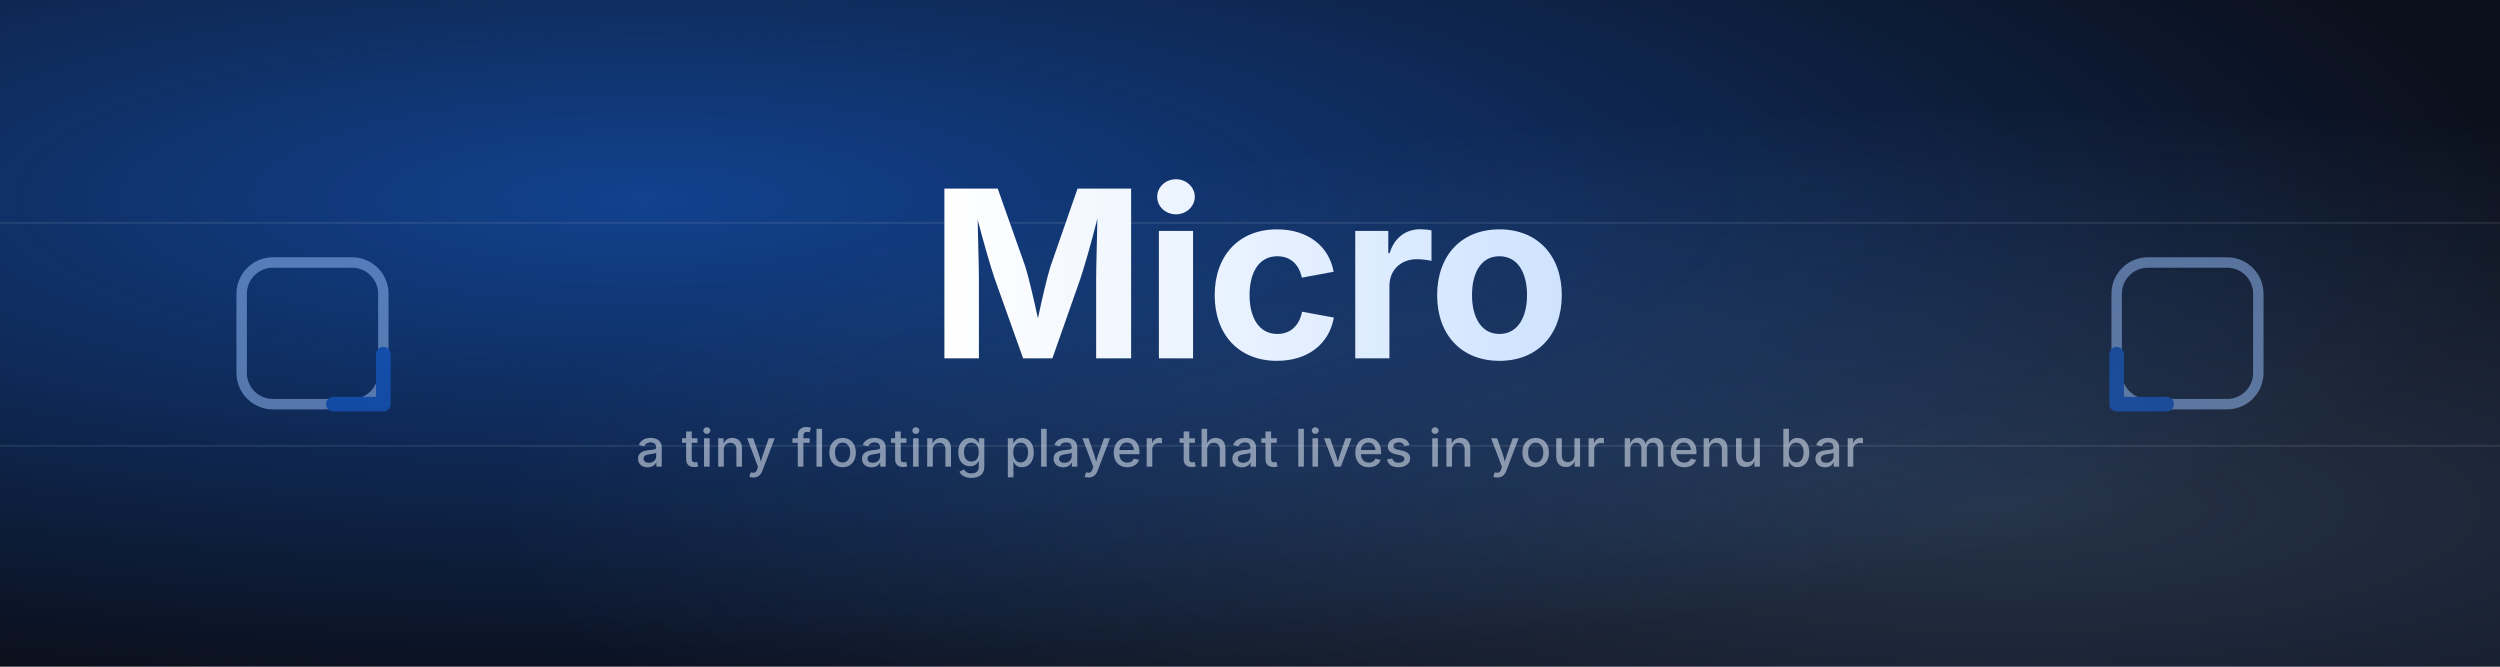
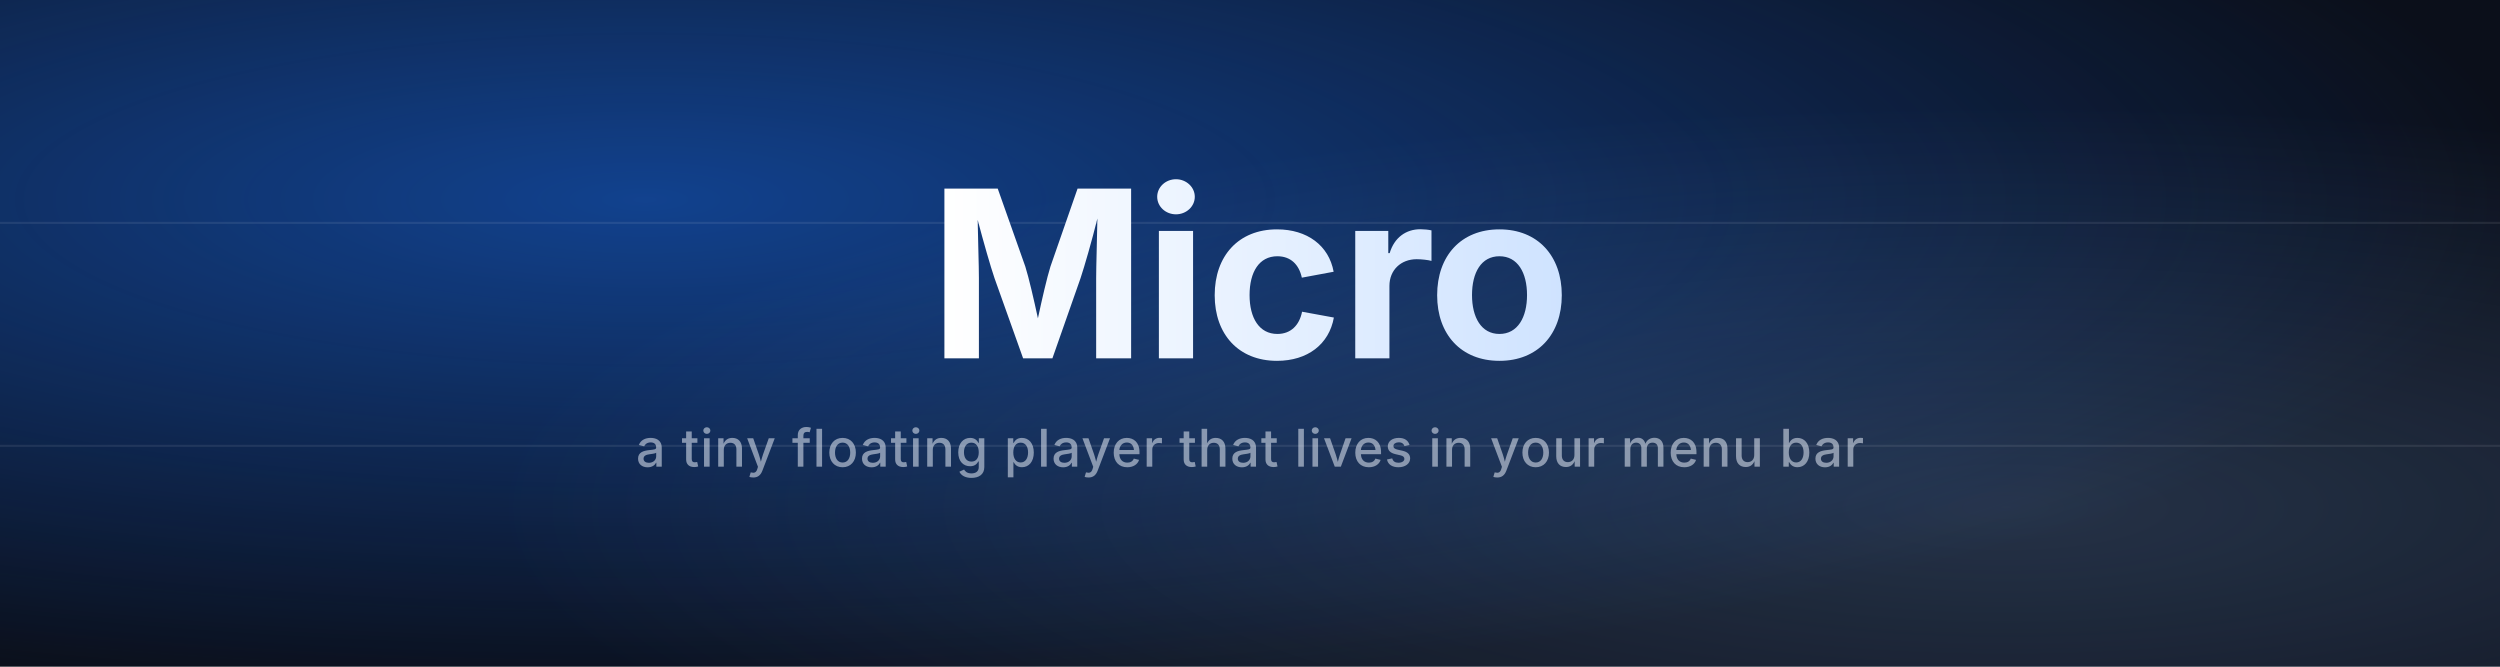
<svg xmlns="http://www.w3.org/2000/svg" width="1200" height="320" viewBox="0 0 1200 320">
  <defs>
    <radialGradient id="glowBlue" cx="26%" cy="30%" r="75%">
      <stop offset="0%" stop-color="#176bed" stop-opacity="0.55" />
      <stop offset="100%" stop-color="#176bed" stop-opacity="0" />
    </radialGradient>
    <radialGradient id="glowWhite" cx="80%" cy="76%" r="60%">
      <stop offset="0%" stop-color="#8fc1ff" stop-opacity="0.20" />
      <stop offset="100%" stop-color="#8fc1ff" stop-opacity="0" />
    </radialGradient>
    <linearGradient id="textFade" x1="0" y1="0" x2="1" y2="0">
      <stop offset="0%" stop-color="#ffffff" />
      <stop offset="100%" stop-color="#cfe3ff" />
    </linearGradient>
  </defs>
  <rect width="1200" height="320" fill="#0b0f1a" />
  <rect width="1200" height="320" fill="url(#glowBlue)" />
  <rect width="1200" height="320" fill="url(#glowWhite)" />
  <g opacity="0.08" stroke="#ffffff" stroke-width="1">
    <line x1="0" y1="107" x2="1200" y2="107" />
    <line x1="0" y1="214" x2="1200" y2="214" />
  </g>
-   <g transform="translate(150,160)" opacity="0.5">
-     <rect x="-34" y="-34" width="68" height="68" rx="15" fill="none" stroke="#9cc4ff" stroke-width="5" />
-     <path d="M 10 34 L 34 34 L 34 10" fill="none" stroke="#176bed" stroke-width="7" stroke-linecap="round" stroke-linejoin="round" />
-     <path d="M -2 22 L 22 -2" stroke="#9cc4ff" stroke-width="0" />
-   </g>
-   <g transform="translate(1050,160) scale(-1,1)" opacity="0.5">
-     <rect x="-34" y="-34" width="68" height="68" rx="15" fill="none" stroke="#9cc4ff" stroke-width="5" />
-     <path d="M 10 34 L 34 34 L 34 10" fill="none" stroke="#176bed" stroke-width="7" stroke-linecap="round" stroke-linejoin="round" />
-   </g>
  <text x="600" y="172" text-anchor="middle" font-family="ui-rounded,'SF Pro Rounded',-apple-system,BlinkMacSystemFont,'Segoe UI',system-ui,sans-serif" font-size="112" font-weight="700" letter-spacing="-1" fill="url(#textFade)">Micro</text>
  <text x="600" y="224" text-anchor="middle" font-family="-apple-system,BlinkMacSystemFont,'SF Pro Text','Segoe UI',system-ui,sans-serif" font-size="25" font-weight="500" letter-spacing="0.5" fill="rgba(228,234,246,0.55)">a tiny floating player that lives in your menu bar</text>
</svg>
